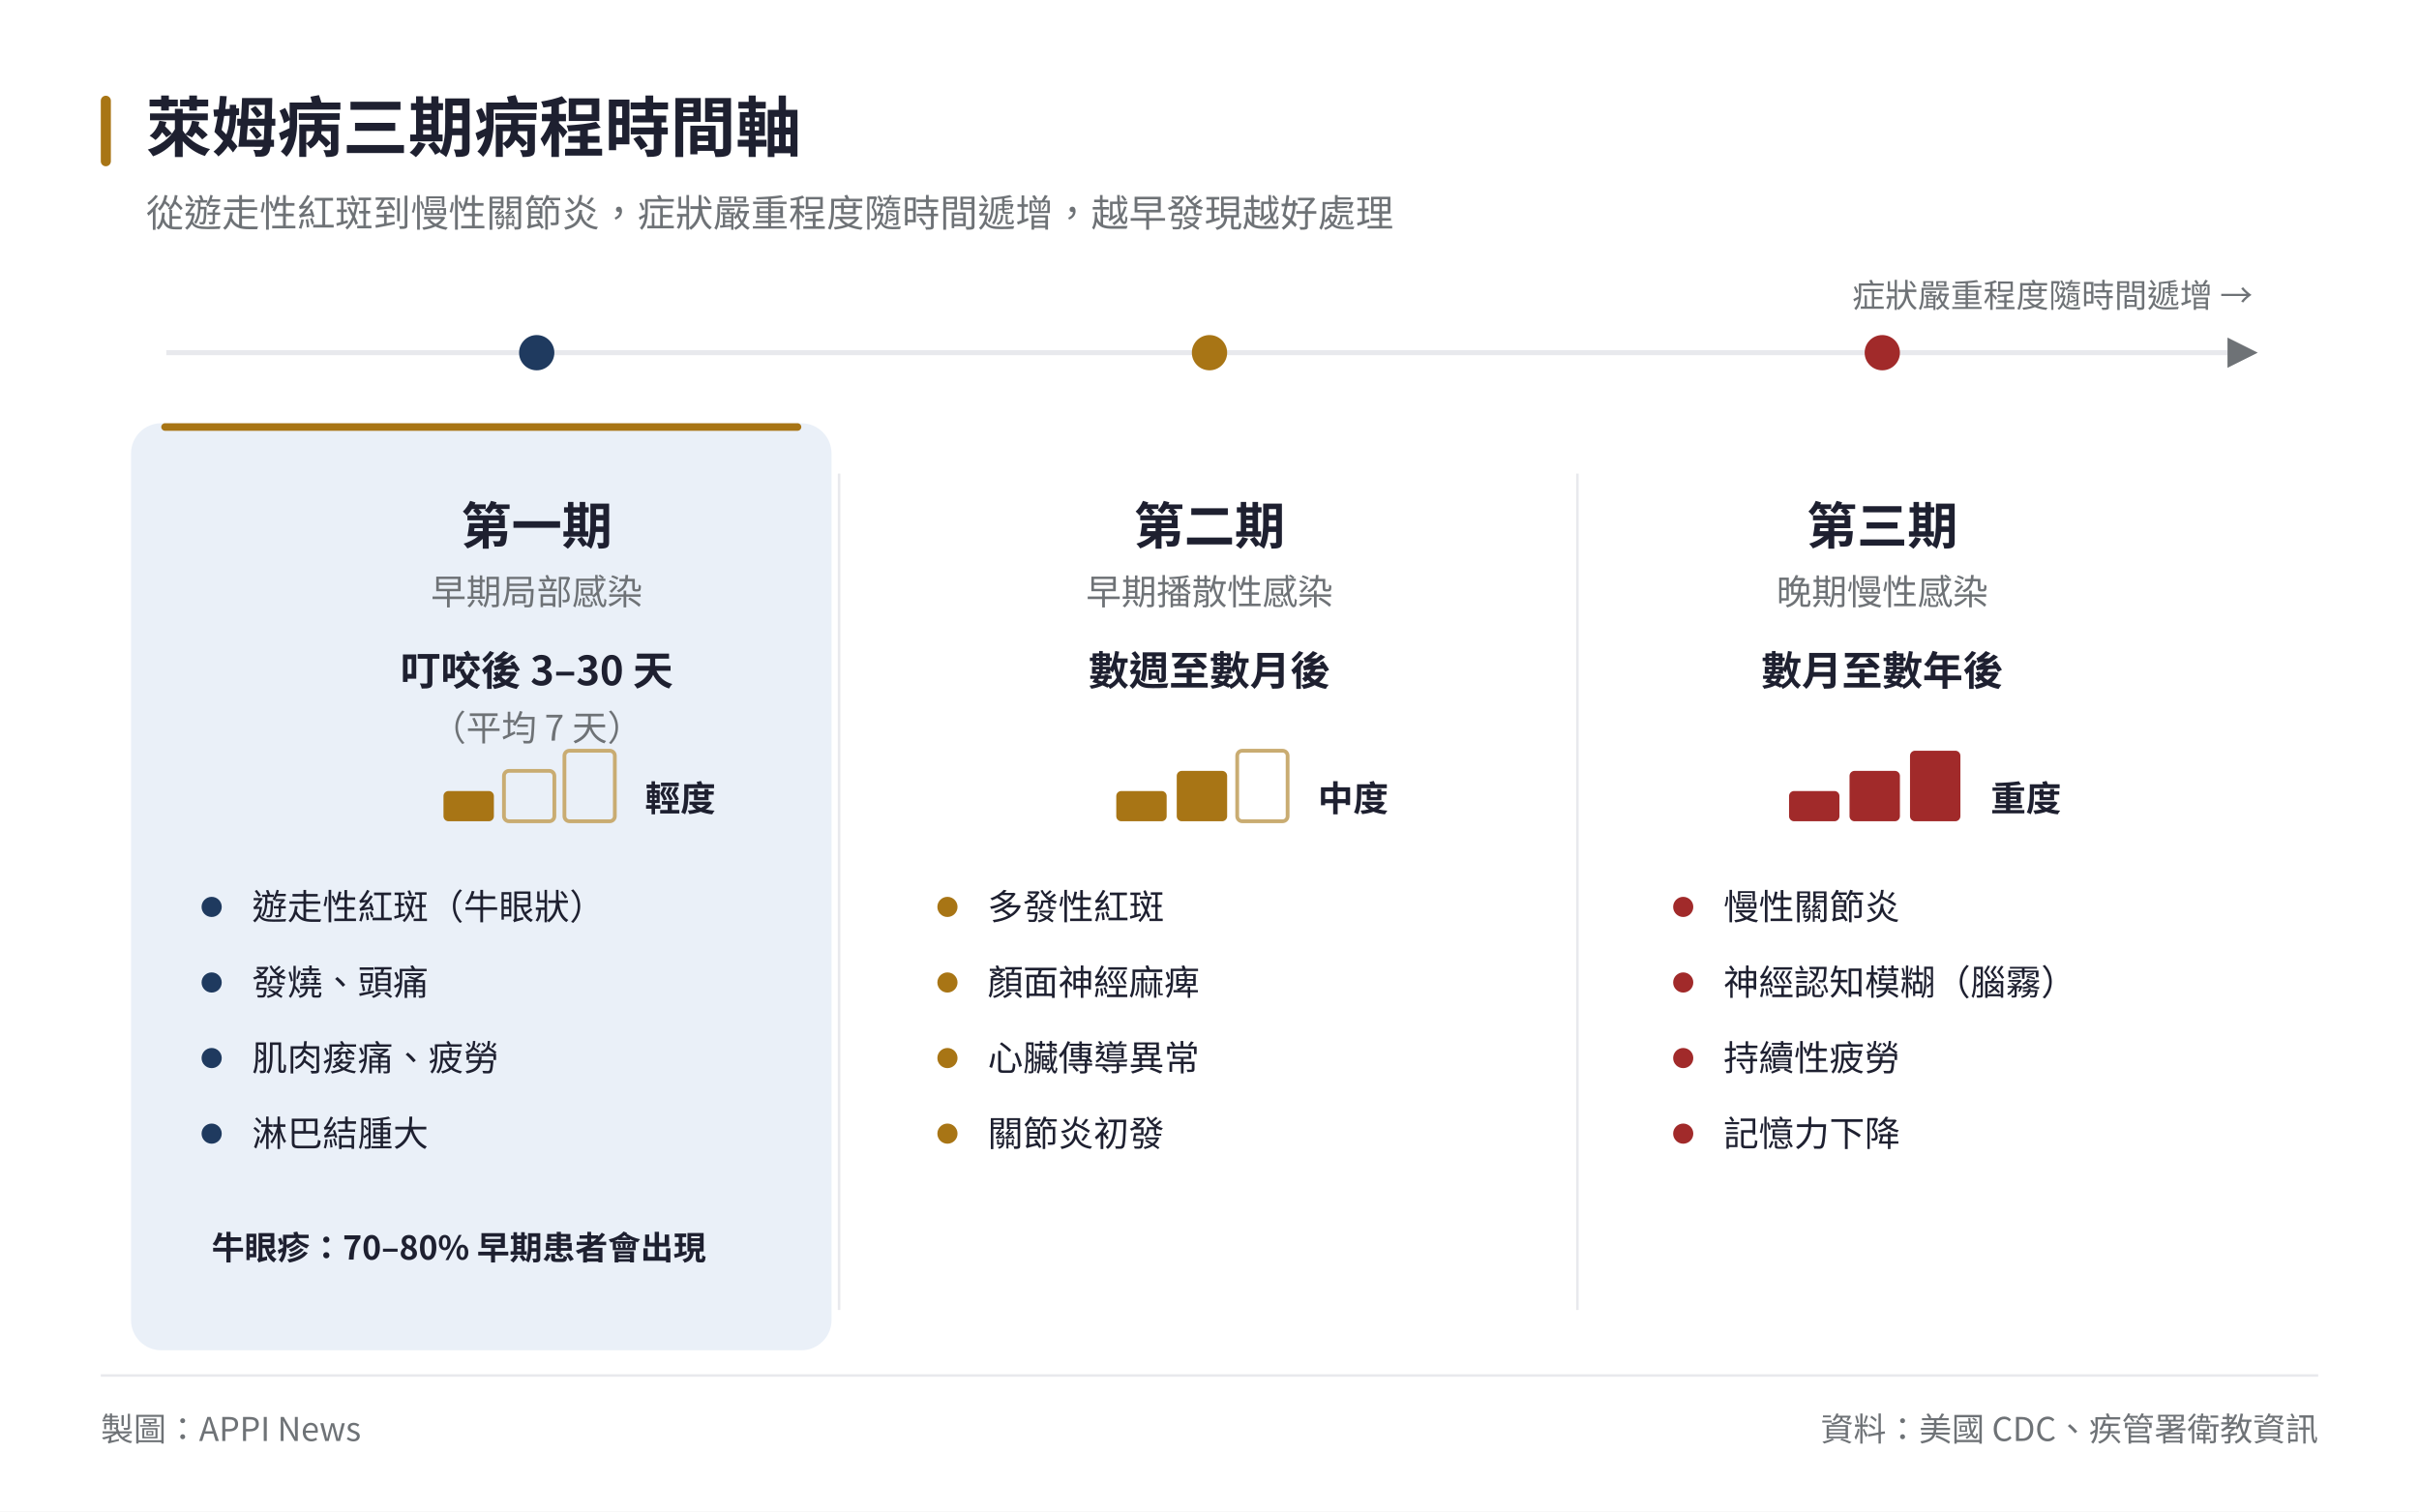
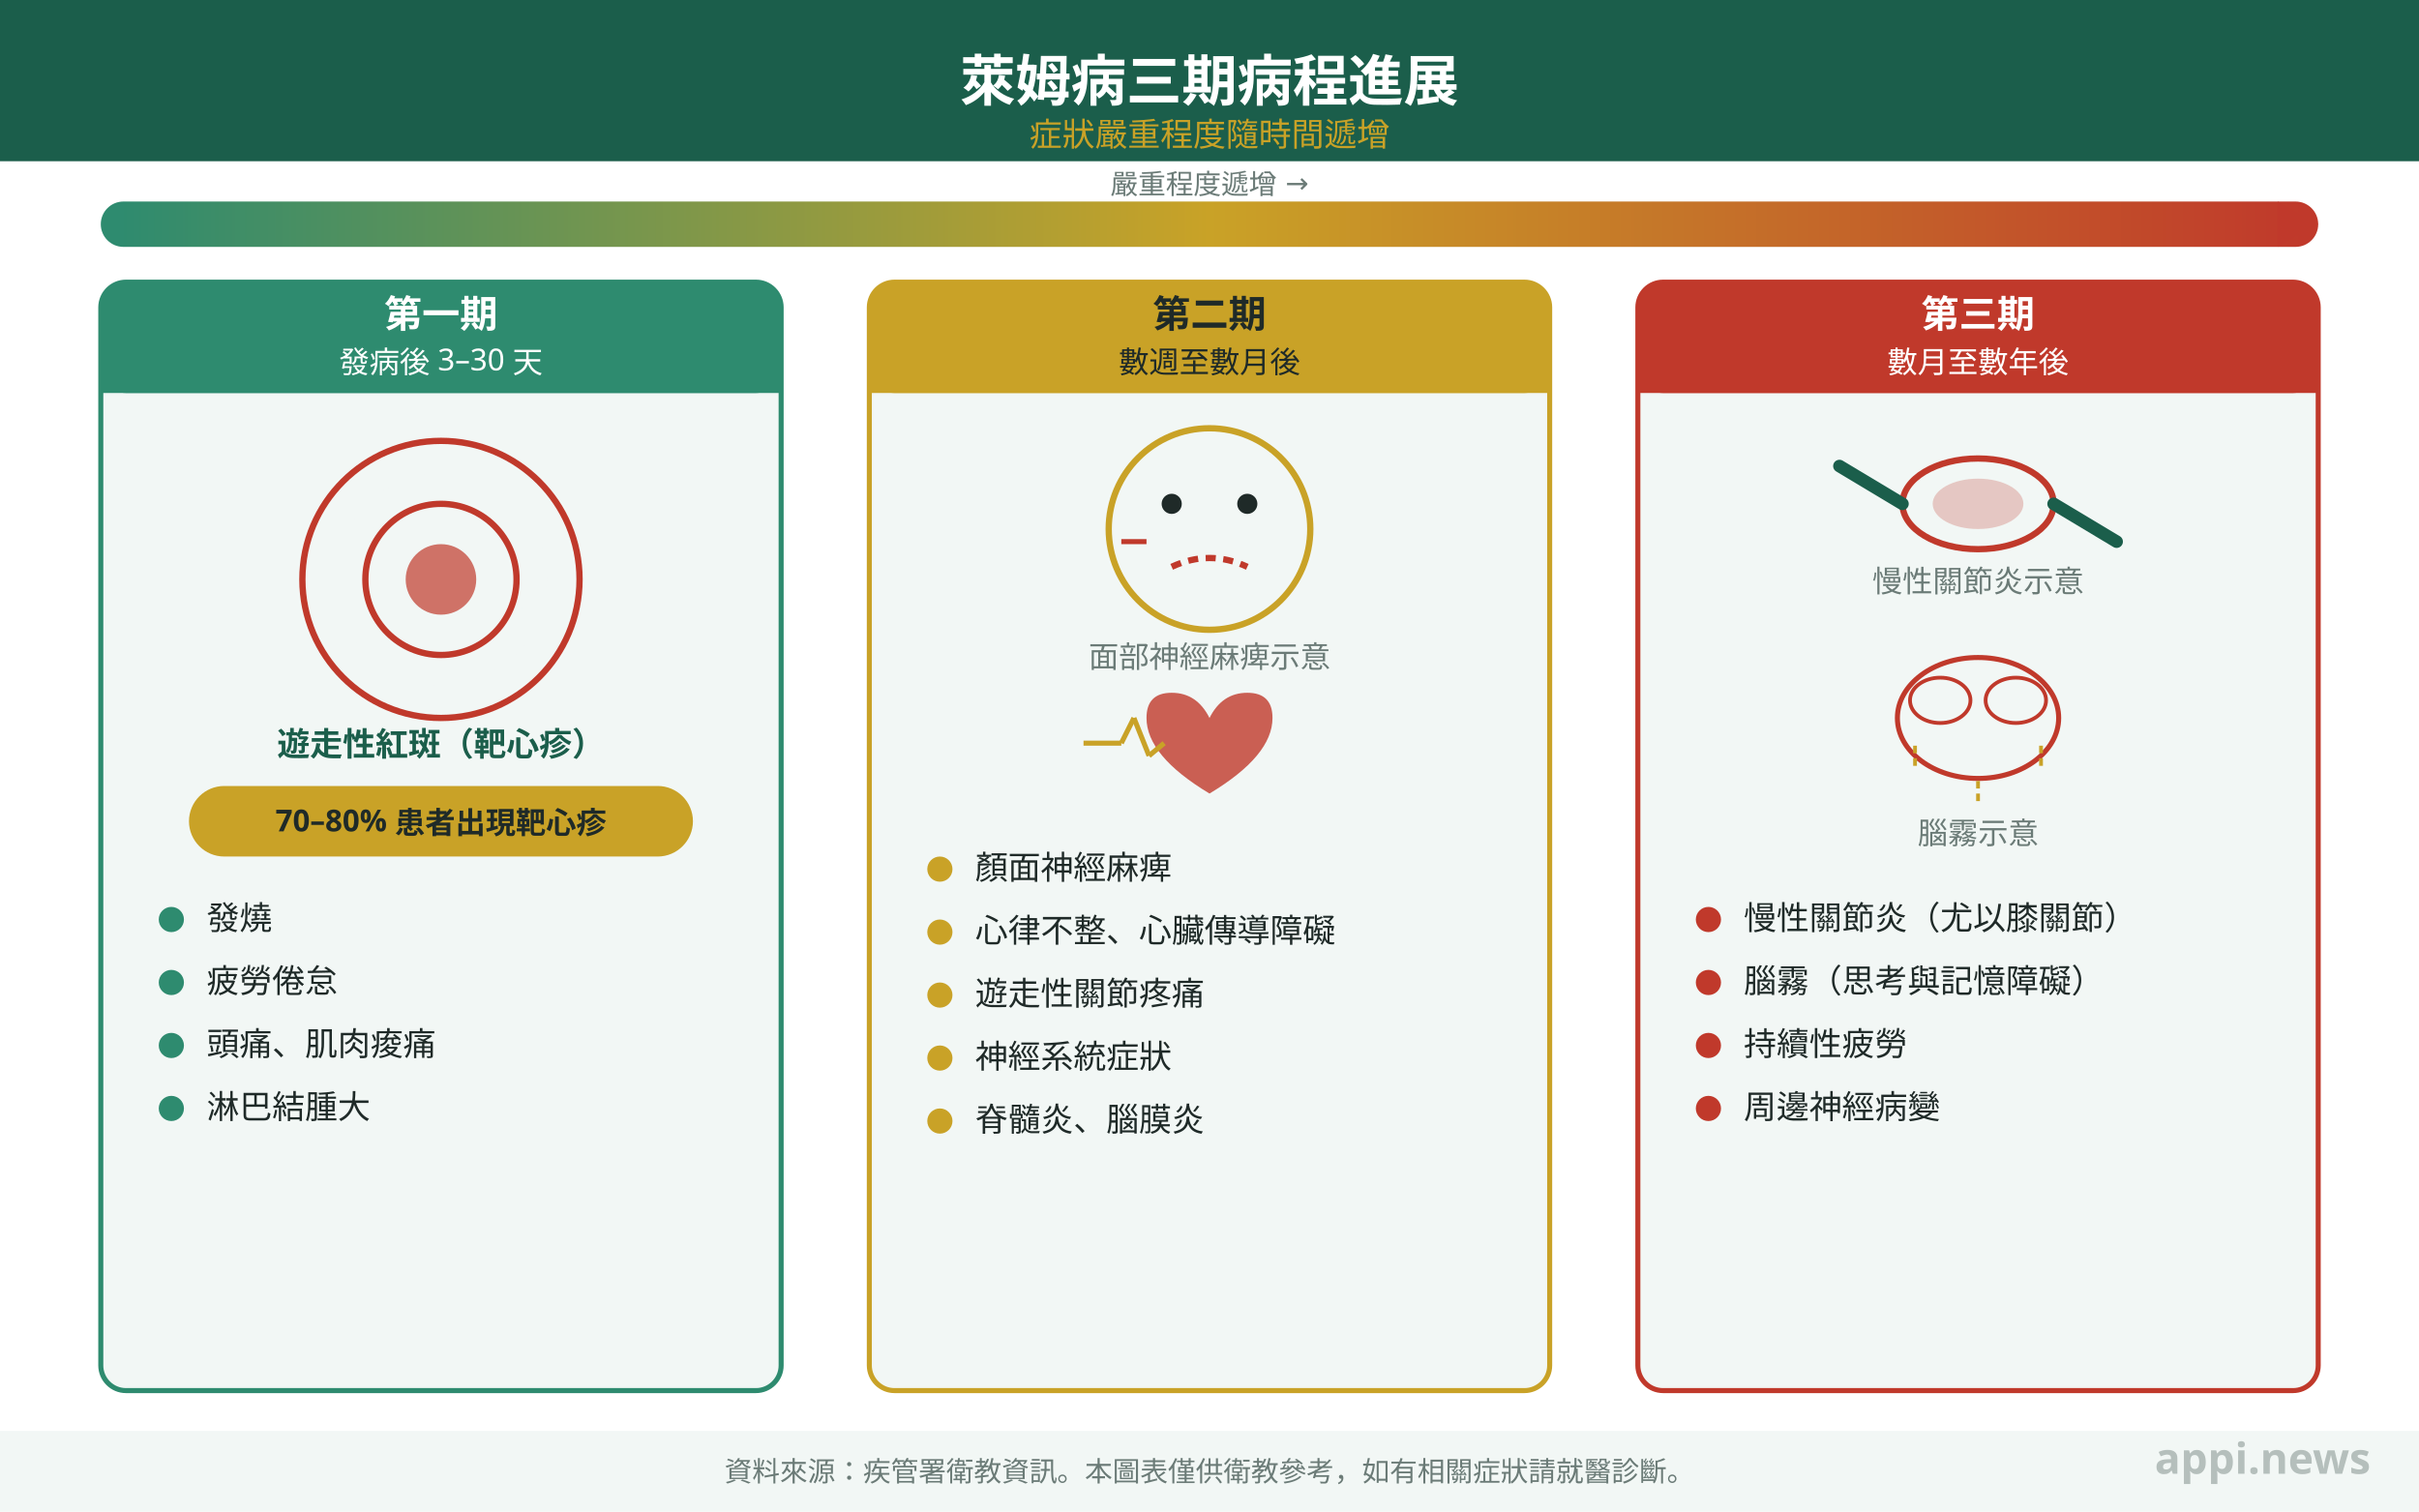
- <svg xmlns="http://www.w3.org/2000/svg" viewBox="0 0 960 600" width="960" height="600" role="img" aria-label="萊姆病三期病程時間軸：第一期叮咬後 3 到 30 天出現遊走性紅斑（70 至 80% 患者），第二期數週至數月後出現顏面神經麻痺與心臟傳導異常，第三期數月至數年後為慢性關節炎與腦霧，嚴重程度隨時間遞增">
-   <style>
- text{font-family:'Noto Sans TC','PingFang TC','Microsoft JhengHei','Noto Sans CJK TC','Heiti TC',sans-serif;}
- .title{font-size:26px;font-weight:700;fill:#1e2030;}
- .deck{font-size:15px;fill:#6e7276;}
- .axis{font-size:13px;fill:#6e7276;}
- .name{font-size:20px;font-weight:700;fill:#1e2030;}
- .phase{font-size:14px;fill:#6e7276;}
- .time{font-size:16px;font-weight:700;fill:#1e2030;}
- .sev{font-size:14px;font-weight:700;fill:#1e2030;}
- .sym{font-size:14px;fill:#1e2030;}
- .stat{font-size:13px;font-weight:700;fill:#1e2030;}
- .foot{font-size:13px;fill:#6e7276;}
- </style>
-   <rect width="960" height="600" fill="#ffffff" />
-   <rect x="40" y="38" width="4" height="28" rx="2" fill="#a87515" />
-   <text x="58" y="60" class="title">萊姆病三期病程時間軸</text>
-   <text x="58" y="90" class="deck">從遊走性紅斑到慢性關節炎，症狀嚴重程度隨時間遞增，越早發現越好處理</text>
-   <text x="894" y="122" text-anchor="end" class="axis">症狀嚴重程度隨時間遞增 →</text>
-   <line x1="66" y1="140" x2="884" y2="140" stroke="#e8e9ed" stroke-width="2" />
-   <path d="M884 134 L896 140 L884 146 Z" fill="#6e7276" />
-   <circle cx="213" cy="140" r="7" fill="#1f3a5f" />
-   <circle cx="480" cy="140" r="7" fill="#a87515" />
-   <circle cx="747" cy="140" r="7" fill="#a12a2a" />
-   <rect x="52" y="168" width="278" height="368" rx="12" fill="#eaf0f8" />
-   <rect x="64" y="168" width="254" height="3" rx="1.5" fill="#a87515" />
-   <line x1="333" y1="188" x2="333" y2="520" stroke="#e8e9ed" stroke-width="1" />
-   <line x1="626" y1="188" x2="626" y2="520" stroke="#e8e9ed" stroke-width="1" />
-   <g>
-     <text x="213" y="216" text-anchor="middle" class="name">第一期</text>
-     <text x="213" y="240" text-anchor="middle" class="phase">早期局部感染</text>
-     <text x="213" y="272" text-anchor="middle" class="time">叮咬後 3–30 天</text>
-     <text x="213" y="294" text-anchor="middle" class="phase">（平均 7 天）</text>
-     <rect x="176" y="314" width="20" height="12" rx="2" fill="#a87515" />
-     <rect x="200" y="306" width="20" height="20" rx="2" fill="none" stroke="#c9ac72" stroke-width="1.5" />
-     <rect x="224" y="298" width="20" height="28" rx="2" fill="none" stroke="#c9ac72" stroke-width="1.5" />
-     <text x="256" y="322" class="sev">輕度</text>
-     <circle cx="84" cy="360" r="4" fill="#1f3a5f" />
-     <text x="100" y="365" class="sym">遊走性紅斑（牛眼狀）</text>
-     <circle cx="84" cy="390" r="4" fill="#1f3a5f" />
-     <text x="100" y="395" class="sym">發燒、頭痛</text>
-     <circle cx="84" cy="420" r="4" fill="#1f3a5f" />
-     <text x="100" y="425" class="sym">肌肉痠痛、疲勞</text>
-     <circle cx="84" cy="450" r="4" fill="#1f3a5f" />
-     <text x="100" y="455" class="sym">淋巴結腫大</text>
-     <text x="84" y="500" class="stat">牛眼疹：70–80% 早期患者會出現</text>
-   </g>
-   <g>
-     <text x="480" y="216" text-anchor="middle" class="name">第二期</text>
-     <text x="480" y="240" text-anchor="middle" class="phase">早期播散性感染</text>
-     <text x="480" y="272" text-anchor="middle" class="time">數週至數月後</text>
-     <rect x="443" y="314" width="20" height="12" rx="2" fill="#a87515" />
-     <rect x="467" y="306" width="20" height="20" rx="2" fill="#a87515" />
-     <rect x="491" y="298" width="20" height="28" rx="2" fill="none" stroke="#c9ac72" stroke-width="1.5" />
-     <text x="523" y="322" class="sev">中度</text>
-     <circle cx="376" cy="360" r="4" fill="#a87515" />
-     <text x="392" y="365" class="sym">多發性紅斑</text>
-     <circle cx="376" cy="390" r="4" fill="#a87515" />
-     <text x="392" y="395" class="sym">顏面神經麻痺</text>
-     <circle cx="376" cy="420" r="4" fill="#a87515" />
-     <text x="392" y="425" class="sym">心臟傳導異常</text>
-     <circle cx="376" cy="450" r="4" fill="#a87515" />
-     <text x="392" y="455" class="sym">關節炎初發</text>
-   </g>
-   <g>
-     <text x="747" y="216" text-anchor="middle" class="name">第三期</text>
-     <text x="747" y="240" text-anchor="middle" class="phase">晚期慢性感染</text>
-     <text x="747" y="272" text-anchor="middle" class="time">數月至數年後</text>
-     <rect x="710" y="314" width="20" height="12" rx="2" fill="#a12a2a" />
-     <rect x="734" y="306" width="20" height="20" rx="2" fill="#a12a2a" />
-     <rect x="758" y="298" width="20" height="28" rx="2" fill="#a12a2a" />
-     <text x="790" y="322" class="sev">重度</text>
-     <circle cx="668" cy="360" r="4" fill="#a12a2a" />
-     <text x="684" y="365" class="sym">慢性關節炎</text>
-     <circle cx="668" cy="390" r="4" fill="#a12a2a" />
-     <text x="684" y="395" class="sym">神經認知模糊（腦霧）</text>
-     <circle cx="668" cy="420" r="4" fill="#a12a2a" />
-     <text x="684" y="425" class="sym">持續性疲勞</text>
-     <circle cx="668" cy="450" r="4" fill="#a12a2a" />
-     <text x="684" y="455" class="sym">記憶力下降</text>
-   </g>
-   <line x1="40" y1="546" x2="920" y2="546" stroke="#e8e9ed" stroke-width="1" />
-   <text x="40" y="572" class="foot">製圖：APPI News</text>
-   <text x="920" y="572" text-anchor="end" class="foot">資料：美國 CDC、疾管署衛教資訊</text>
+ <svg xmlns="http://www.w3.org/2000/svg" viewBox="0 0 960 600" width="960" height="600">
+   <defs>
+     <style>
+       text { font-family: 'Noto Sans TC', 'PingFang TC', 'Microsoft JhengHei', sans-serif; }
+     </style>
+   </defs>
+   <rect width="960" height="600" fill="#FFFFFF" />
+   <rect x="0" y="0" width="960" height="64" fill="#1B5E4B" />
+   <text x="480" y="40" text-anchor="middle" font-size="22" font-weight="bold" fill="#FFFFFF">萊姆病三期病程進展</text>
+   <text x="480" y="58" text-anchor="middle" font-size="13" fill="#C9A227">症狀嚴重程度隨時間遞增</text>
+   <rect x="40" y="80" width="880" height="18" rx="9" fill="#F2F7F5" />
+   <rect x="40" y="80" width="880" height="18" rx="9" fill="url(#sevGrad)" />
+   <defs>
+     <linearGradient id="sevGrad" x1="0%" y1="0%" x2="100%" y2="0%">
+       <stop offset="0%" stop-color="#2E8B6F" />
+       <stop offset="50%" stop-color="#C9A227" />
+       <stop offset="100%" stop-color="#C0392B" />
+     </linearGradient>
+   </defs>
+   <polygon points="920,89 904,80 904,98" fill="#C0392B" />
+   <text x="480" y="77" text-anchor="middle" font-size="11" fill="#6B7B77">嚴重程度遞增 →</text>
+   <rect x="40" y="112" width="270" height="440" rx="10" fill="#F2F7F5" stroke="#2E8B6F" stroke-width="2" />
+   <rect x="40" y="112" width="270" height="44" rx="10" fill="#2E8B6F" />
+   <rect x="40" y="136" width="270" height="20" fill="#2E8B6F" />
+   <text x="175" y="130" text-anchor="middle" font-size="15" font-weight="bold" fill="#FFFFFF">第一期</text>
+   <text x="175" y="148" text-anchor="middle" font-size="12" fill="#FFFFFF">發病後 3–30 天</text>
+   <circle cx="175" cy="230" r="55" fill="none" stroke="#C0392B" stroke-width="2.5" />
+   <circle cx="175" cy="230" r="38" fill="none" stroke="#F2F7F5" stroke-width="8" />
+   <circle cx="175" cy="230" r="30" fill="none" stroke="#C0392B" stroke-width="2.5" />
+   <circle cx="175" cy="230" r="14" fill="#C0392B" opacity="0.7" />
+   <text x="175" y="300" text-anchor="middle" font-size="13" font-weight="bold" fill="#1B5E4B">遊走性紅斑（靶心疹）</text>
+   <rect x="75" y="312" width="200" height="28" rx="14" fill="#C9A227" />
+   <text x="175" y="330" text-anchor="middle" font-size="12" font-weight="bold" fill="#1F2A28">70–80% 患者出現靶心疹</text>
+   <circle cx="68" cy="365" r="5" fill="#2E8B6F" />
+   <text x="82" y="369" font-size="13" fill="#1F2A28">發燒</text>
+   <circle cx="68" cy="390" r="5" fill="#2E8B6F" />
+   <text x="82" y="394" font-size="13" fill="#1F2A28">疲勞倦怠</text>
+   <circle cx="68" cy="415" r="5" fill="#2E8B6F" />
+   <text x="82" y="419" font-size="13" fill="#1F2A28">頭痛、肌肉痠痛</text>
+   <circle cx="68" cy="440" r="5" fill="#2E8B6F" />
+   <text x="82" y="444" font-size="13" fill="#1F2A28">淋巴結腫大</text>
+   <rect x="345" y="112" width="270" height="440" rx="10" fill="#F2F7F5" stroke="#C9A227" stroke-width="2" />
+   <rect x="345" y="112" width="270" height="44" rx="10" fill="#C9A227" />
+   <rect x="345" y="136" width="270" height="20" fill="#C9A227" />
+   <text x="480" y="130" text-anchor="middle" font-size="15" font-weight="bold" fill="#1F2A28">第二期</text>
+   <text x="480" y="148" text-anchor="middle" font-size="12" fill="#1F2A28">數週至數月後</text>
+   <circle cx="480" cy="210" r="40" fill="none" stroke="#C9A227" stroke-width="2.5" />
+   <circle cx="465" cy="200" r="4" fill="#1F2A28" />
+   <circle cx="495" cy="200" r="4" fill="#1F2A28" />
+   <path d="M465,225 Q480,218 495,225" fill="none" stroke="#C0392B" stroke-width="2.5" stroke-dasharray="4,3" />
+   <line x1="455" y1="215" x2="445" y2="215" stroke="#C0392B" stroke-width="2" />
+   <text x="480" y="265" text-anchor="middle" font-size="12" fill="#6B7B77">面部神經麻痺示意</text>
+   <path d="M455,285 Q455,275 465,275 Q475,275 480,285 Q485,275 495,275 Q505,275 505,285 Q505,300 480,315 Q455,300 455,285Z" fill="#C0392B" opacity="0.8" />
+   <line x1="430" y1="295" x2="445" y2="295" stroke="#C9A227" stroke-width="2" />
+   <line x1="445" y1="295" x2="450" y2="285" stroke="#C9A227" stroke-width="2" />
+   <line x1="450" y1="285" x2="456" y2="300" stroke="#C9A227" stroke-width="2" />
+   <line x1="456" y1="300" x2="462" y2="295" stroke="#C9A227" stroke-width="2" />
+   <circle cx="373" cy="345" r="5" fill="#C9A227" />
+   <text x="387" y="349" font-size="13" fill="#1F2A28">顏面神經麻痺</text>
+   <circle cx="373" cy="370" r="5" fill="#C9A227" />
+   <text x="387" y="374" font-size="13" fill="#1F2A28">心律不整、心臟傳導障礙</text>
+   <circle cx="373" cy="395" r="5" fill="#C9A227" />
+   <text x="387" y="399" font-size="13" fill="#1F2A28">遊走性關節疼痛</text>
+   <circle cx="373" cy="420" r="5" fill="#C9A227" />
+   <text x="387" y="424" font-size="13" fill="#1F2A28">神經系統症狀</text>
+   <circle cx="373" cy="445" r="5" fill="#C9A227" />
+   <text x="387" y="449" font-size="13" fill="#1F2A28">脊髓炎、腦膜炎</text>
+   <rect x="650" y="112" width="270" height="440" rx="10" fill="#F2F7F5" stroke="#C0392B" stroke-width="2" />
+   <rect x="650" y="112" width="270" height="44" rx="10" fill="#C0392B" />
+   <rect x="650" y="136" width="270" height="20" fill="#C0392B" />
+   <text x="785" y="130" text-anchor="middle" font-size="15" font-weight="bold" fill="#FFFFFF">第三期</text>
+   <text x="785" y="148" text-anchor="middle" font-size="12" fill="#FFFFFF">數月至數年後</text>
+   <ellipse cx="785" cy="200" rx="30" ry="18" fill="none" stroke="#C0392B" stroke-width="2.5" />
+   <ellipse cx="785" cy="200" rx="18" ry="10" fill="#C0392B" opacity="0.25" />
+   <line x1="755" y1="200" x2="730" y2="185" stroke="#1B5E4B" stroke-width="5" stroke-linecap="round" />
+   <line x1="815" y1="200" x2="840" y2="215" stroke="#1B5E4B" stroke-width="5" stroke-linecap="round" />
+   <text x="785" y="235" text-anchor="middle" font-size="12" fill="#6B7B77">慢性關節炎示意</text>
+   <ellipse cx="785" cy="285" rx="32" ry="24" fill="none" stroke="#C0392B" stroke-width="2" />
+   <ellipse cx="770" cy="278" rx="12" ry="9" fill="none" stroke="#C0392B" stroke-width="1.5" />
+   <ellipse cx="800" cy="278" rx="12" ry="9" fill="none" stroke="#C0392B" stroke-width="1.5" />
+   <line x1="760" y1="296" x2="760" y2="306" stroke="#C9A227" stroke-width="1.5" stroke-dasharray="3,2" />
+   <line x1="785" y1="310" x2="785" y2="320" stroke="#C9A227" stroke-width="1.5" stroke-dasharray="3,2" />
+   <line x1="810" y1="296" x2="810" y2="306" stroke="#C9A227" stroke-width="1.5" stroke-dasharray="3,2" />
+   <text x="785" y="335" text-anchor="middle" font-size="12" fill="#6B7B77">腦霧示意</text>
+   <circle cx="678" cy="365" r="5" fill="#C0392B" />
+   <text x="692" y="369" font-size="13" fill="#1F2A28">慢性關節炎（尤以膝關節）</text>
+   <circle cx="678" cy="390" r="5" fill="#C0392B" />
+   <text x="692" y="394" font-size="13" fill="#1F2A28">腦霧（思考與記憶障礙）</text>
+   <circle cx="678" cy="415" r="5" fill="#C0392B" />
+   <text x="692" y="419" font-size="13" fill="#1F2A28">持續性疲勞</text>
+   <circle cx="678" cy="440" r="5" fill="#C0392B" />
+   <text x="692" y="444" font-size="13" fill="#1F2A28">周邊神經病變</text>
+   <rect x="0" y="568" width="960" height="32" fill="#F2F7F5" />
+   <text x="480" y="588" text-anchor="middle" font-size="11" fill="#6B7B77">資料來源：疾管署衛教資訊。本圖表僅供衛教參考，如有相關症狀請就醫診斷。</text>
+   <text x="940.8" y="585" text-anchor="end" font-family="sans-serif" font-size="17" fill="#6B7B77" fill-opacity="0.45" font-weight="600">appi.news</text>
</svg>
